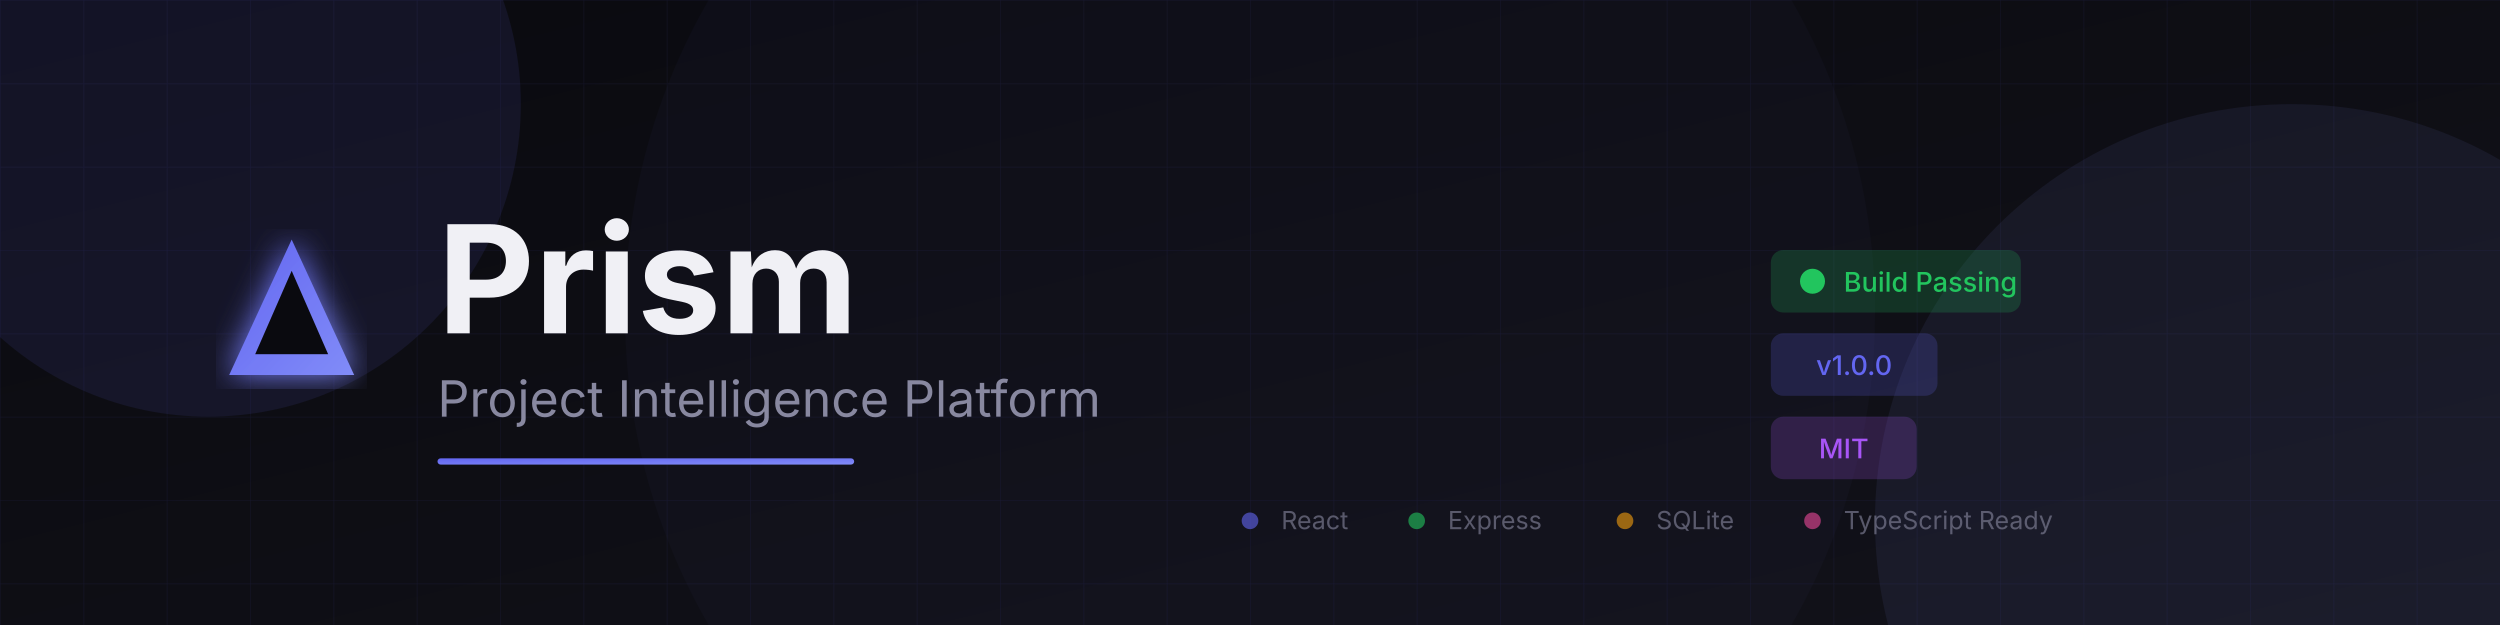
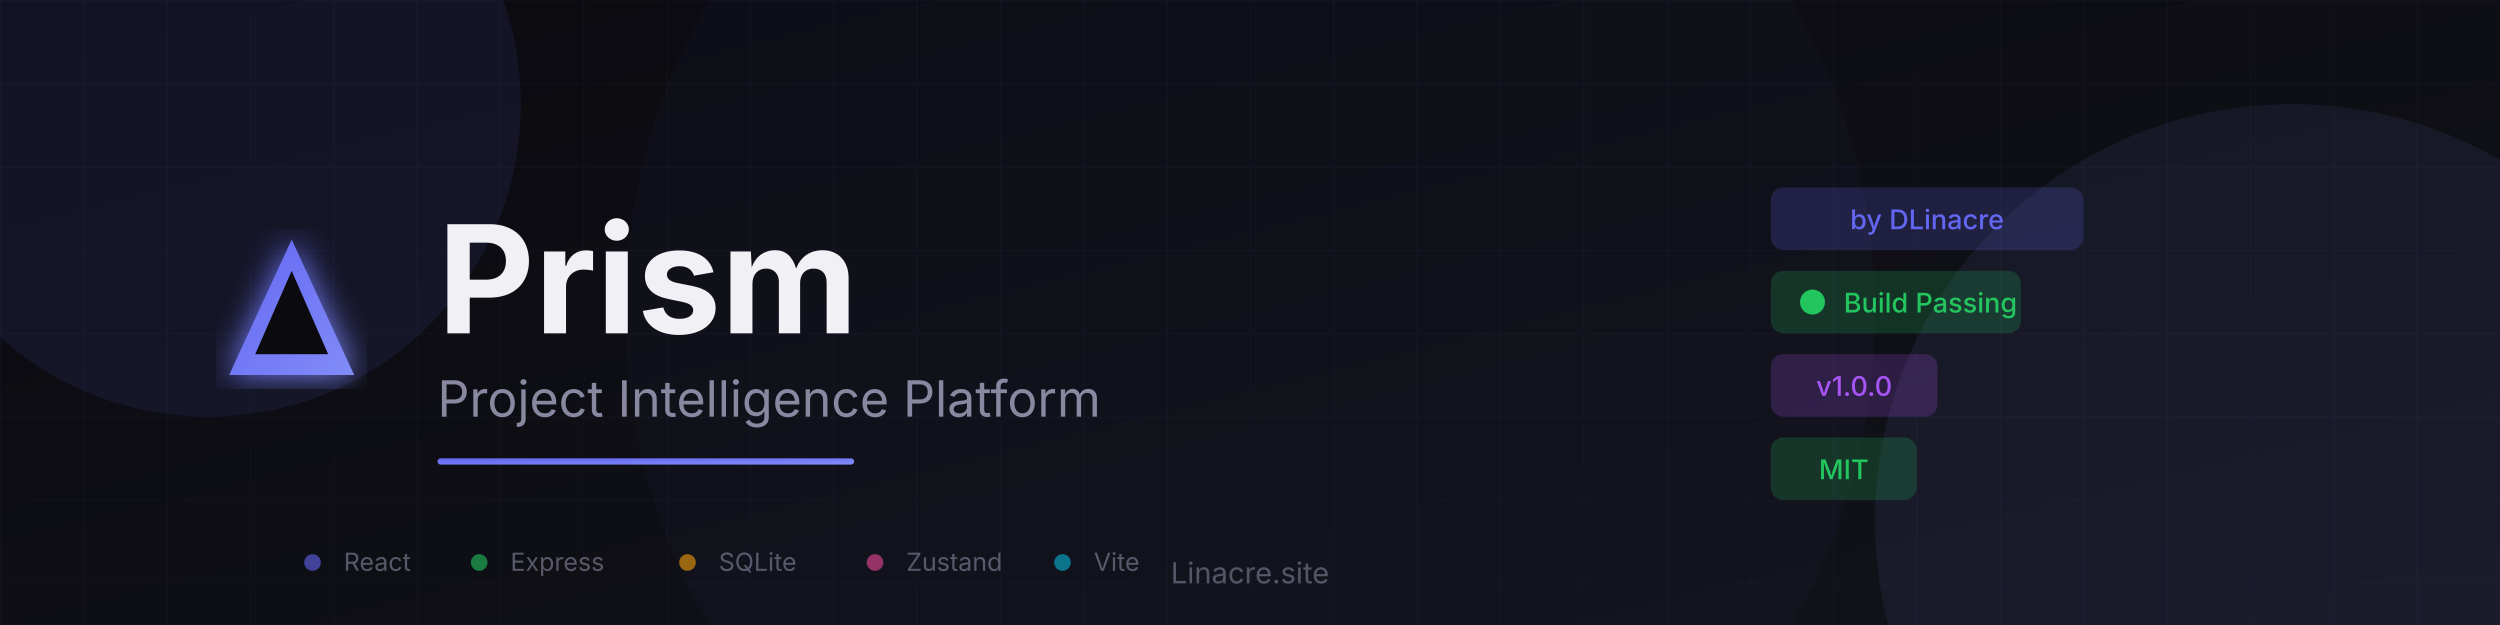
<svg xmlns="http://www.w3.org/2000/svg" viewBox="0 0 1200 300">
  <defs>
    <linearGradient id="bg" x1="0%" y1="0%" x2="100%" y2="100%">
      <stop offset="0%" stop-color="#0a0a0f" />
      <stop offset="100%" stop-color="#12121a" />
    </linearGradient>
    <linearGradient id="accent" x1="0%" y1="0%" x2="100%" y2="100%">
      <stop offset="0%" stop-color="#6366f1" />
      <stop offset="100%" stop-color="#818cf8" />
-     </linearGradient>
-     <linearGradient id="accent2" x1="0%" y1="0%" x2="100%" y2="0%">
-       <stop offset="0%" stop-color="#6366f1" />
-       <stop offset="100%" stop-color="#a855f7" />
    </linearGradient>
    <filter id="glow">
      <feGaussianBlur stdDeviation="3" result="coloredBlur" />
      <feMerge>
        <feMergeNode in="coloredBlur" />
        <feMergeNode in="SourceGraphic" />
      </feMerge>
    </filter>
  </defs>
  <rect width="1200" height="300" fill="url(#bg)" />
  <g opacity="0.1">
    <pattern id="grid" width="40" height="40" patternUnits="userSpaceOnUse">
      <path d="M 40 0 L 0 0 0 40" fill="none" stroke="#6366f1" stroke-width="0.5" />
    </pattern>
    <rect width="1200" height="300" fill="url(#grid)" />
  </g>
  <circle cx="100" cy="50" r="150" fill="#6366f1" opacity="0.1" />
  <circle cx="1100" cy="250" r="200" fill="#818cf8" opacity="0.08" />
  <circle cx="600" cy="150" r="300" fill="#6366f1" opacity="0.03" />
  <g transform="translate(100, 110)">
    <svg width="80" height="80" viewBox="0 0 32 32">
      <defs>
        <linearGradient id="logoGrad" x1="0%" y1="0%" x2="100%" y2="100%">
          <stop offset="0%" stop-color="#6366f1" />
          <stop offset="100%" stop-color="#818cf8" />
        </linearGradient>
      </defs>
      <polygon points="16,2 28,28 4,28" fill="url(#logoGrad)" filter="url(#glow)" />
      <polygon points="16,8 23,24 9,24" fill="#0a0a0f" />
    </svg>
  </g>
  <text x="210" y="160" fill="#f0f0f5" font-family="Inter, -apple-system, BlinkMacSystemFont, sans-serif" font-size="72" font-weight="700">
    Prism
  </text>
  <text x="210" y="200" fill="#8888a0" font-family="Inter, -apple-system, BlinkMacSystemFont, sans-serif" font-size="24" font-weight="400">
    Project Intelligence Platform
  </text>
  <rect x="210" y="220" width="200" height="3" rx="1.5" fill="url(#accent)" />
-   <g transform="translate(850, 120)">
+   <g transform="translate(850, 90)">
+     <rect x="0" y="0" width="150" height="30" rx="6" fill="#6366f1" opacity="0.2" />
+     <text x="75" y="20" fill="#6366f1" font-family="Inter, sans-serif" font-size="13" font-weight="500" text-anchor="middle">by DLinacre</text>
+   </g>
+   <g transform="translate(850, 130)">
    <rect x="0" y="0" width="120" height="30" rx="6" fill="#22c55e" opacity="0.2" />
    <circle cx="20" cy="15" r="6" fill="#22c55e" />
    <text x="35" y="20" fill="#22c55e" font-family="Inter, sans-serif" font-size="13" font-weight="500">Build Passing</text>
  </g>
-   <g transform="translate(850, 160)">
-     <rect x="0" y="0" width="80" height="30" rx="6" fill="#6366f1" opacity="0.2" />
-     <text x="40" y="20" fill="#6366f1" font-family="Inter, sans-serif" font-size="13" font-weight="500" text-anchor="middle">v1.0.0</text>
+   <g transform="translate(850, 170)">
+     <rect x="0" y="0" width="80" height="30" rx="6" fill="#a855f7" opacity="0.2" />
+     <text x="40" y="20" fill="#a855f7" font-family="Inter, sans-serif" font-size="13" font-weight="500" text-anchor="middle">v1.0.0</text>
  </g>
-   <g transform="translate(850, 200)">
-     <rect x="0" y="0" width="70" height="30" rx="6" fill="#a855f7" opacity="0.2" />
-     <text x="35" y="20" fill="#a855f7" font-family="Inter, sans-serif" font-size="13" font-weight="500" text-anchor="middle">MIT</text>
+   <g transform="translate(850, 210)">
+     <rect x="0" y="0" width="70" height="30" rx="6" fill="#22c55e" opacity="0.2" />
+     <text x="35" y="20" fill="#22c55e" font-family="Inter, sans-serif" font-size="13" font-weight="500" text-anchor="middle">MIT</text>
  </g>
-   <g transform="translate(600, 250)" opacity="0.6">
+   <text x="600" y="280" fill="#555566" font-family="Inter, sans-serif" font-size="14" text-anchor="middle">
+     Linacre.site
+   </text>
+   <g transform="translate(150, 270)" opacity="0.6">
    <circle cx="0" cy="0" r="4" fill="#6366f1" />
    <text x="15" y="4" fill="#8888a0" font-family="Inter, sans-serif" font-size="12">React</text>
    <circle cx="80" cy="0" r="4" fill="#22c55e" />
    <text x="95" y="4" fill="#8888a0" font-family="Inter, sans-serif" font-size="12">Express</text>
    <circle cx="180" cy="0" r="4" fill="#f59e0b" />
    <text x="195" y="4" fill="#8888a0" font-family="Inter, sans-serif" font-size="12">SQLite</text>
    <circle cx="270" cy="0" r="4" fill="#ec4899" />
-     <text x="285" y="4" fill="#8888a0" font-family="Inter, sans-serif" font-size="12">TypeScript Ready</text>
+     <text x="285" y="4" fill="#8888a0" font-family="Inter, sans-serif" font-size="12">Zustand</text>
+     <circle cx="360" cy="0" r="4" fill="#06b6d4" />
+     <text x="375" y="4" fill="#8888a0" font-family="Inter, sans-serif" font-size="12">Vite</text>
  </g>
</svg>
